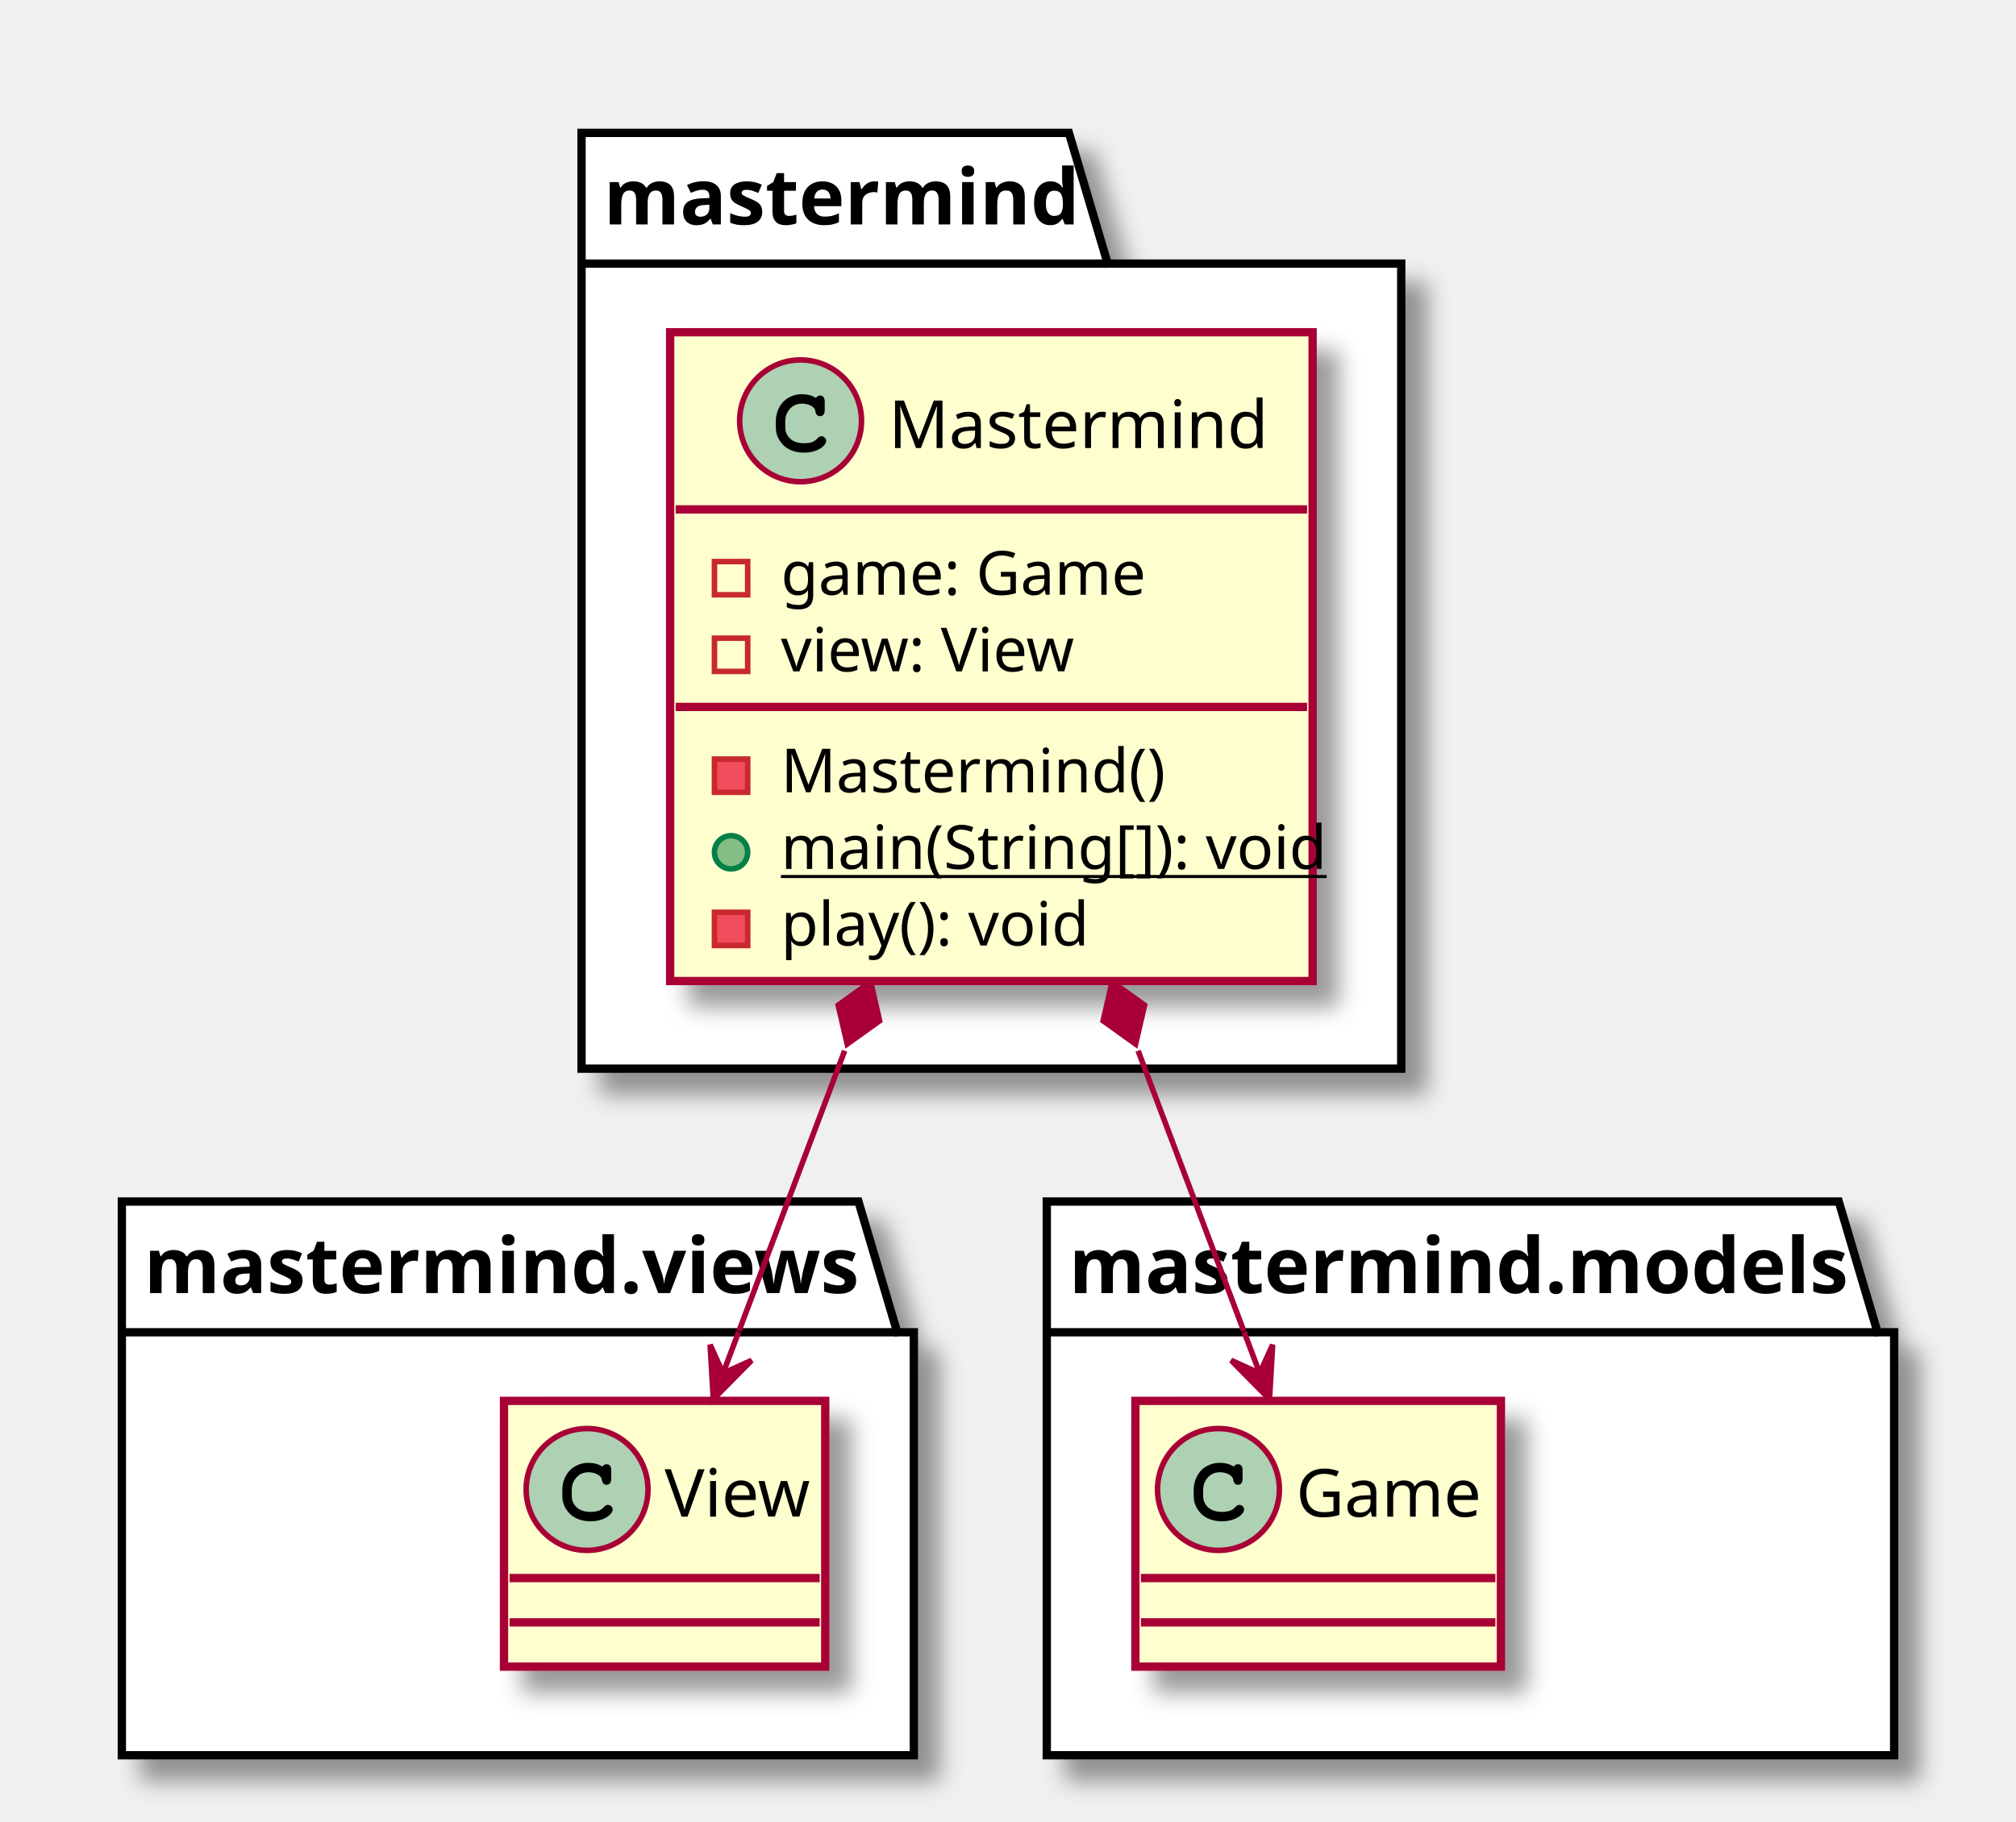
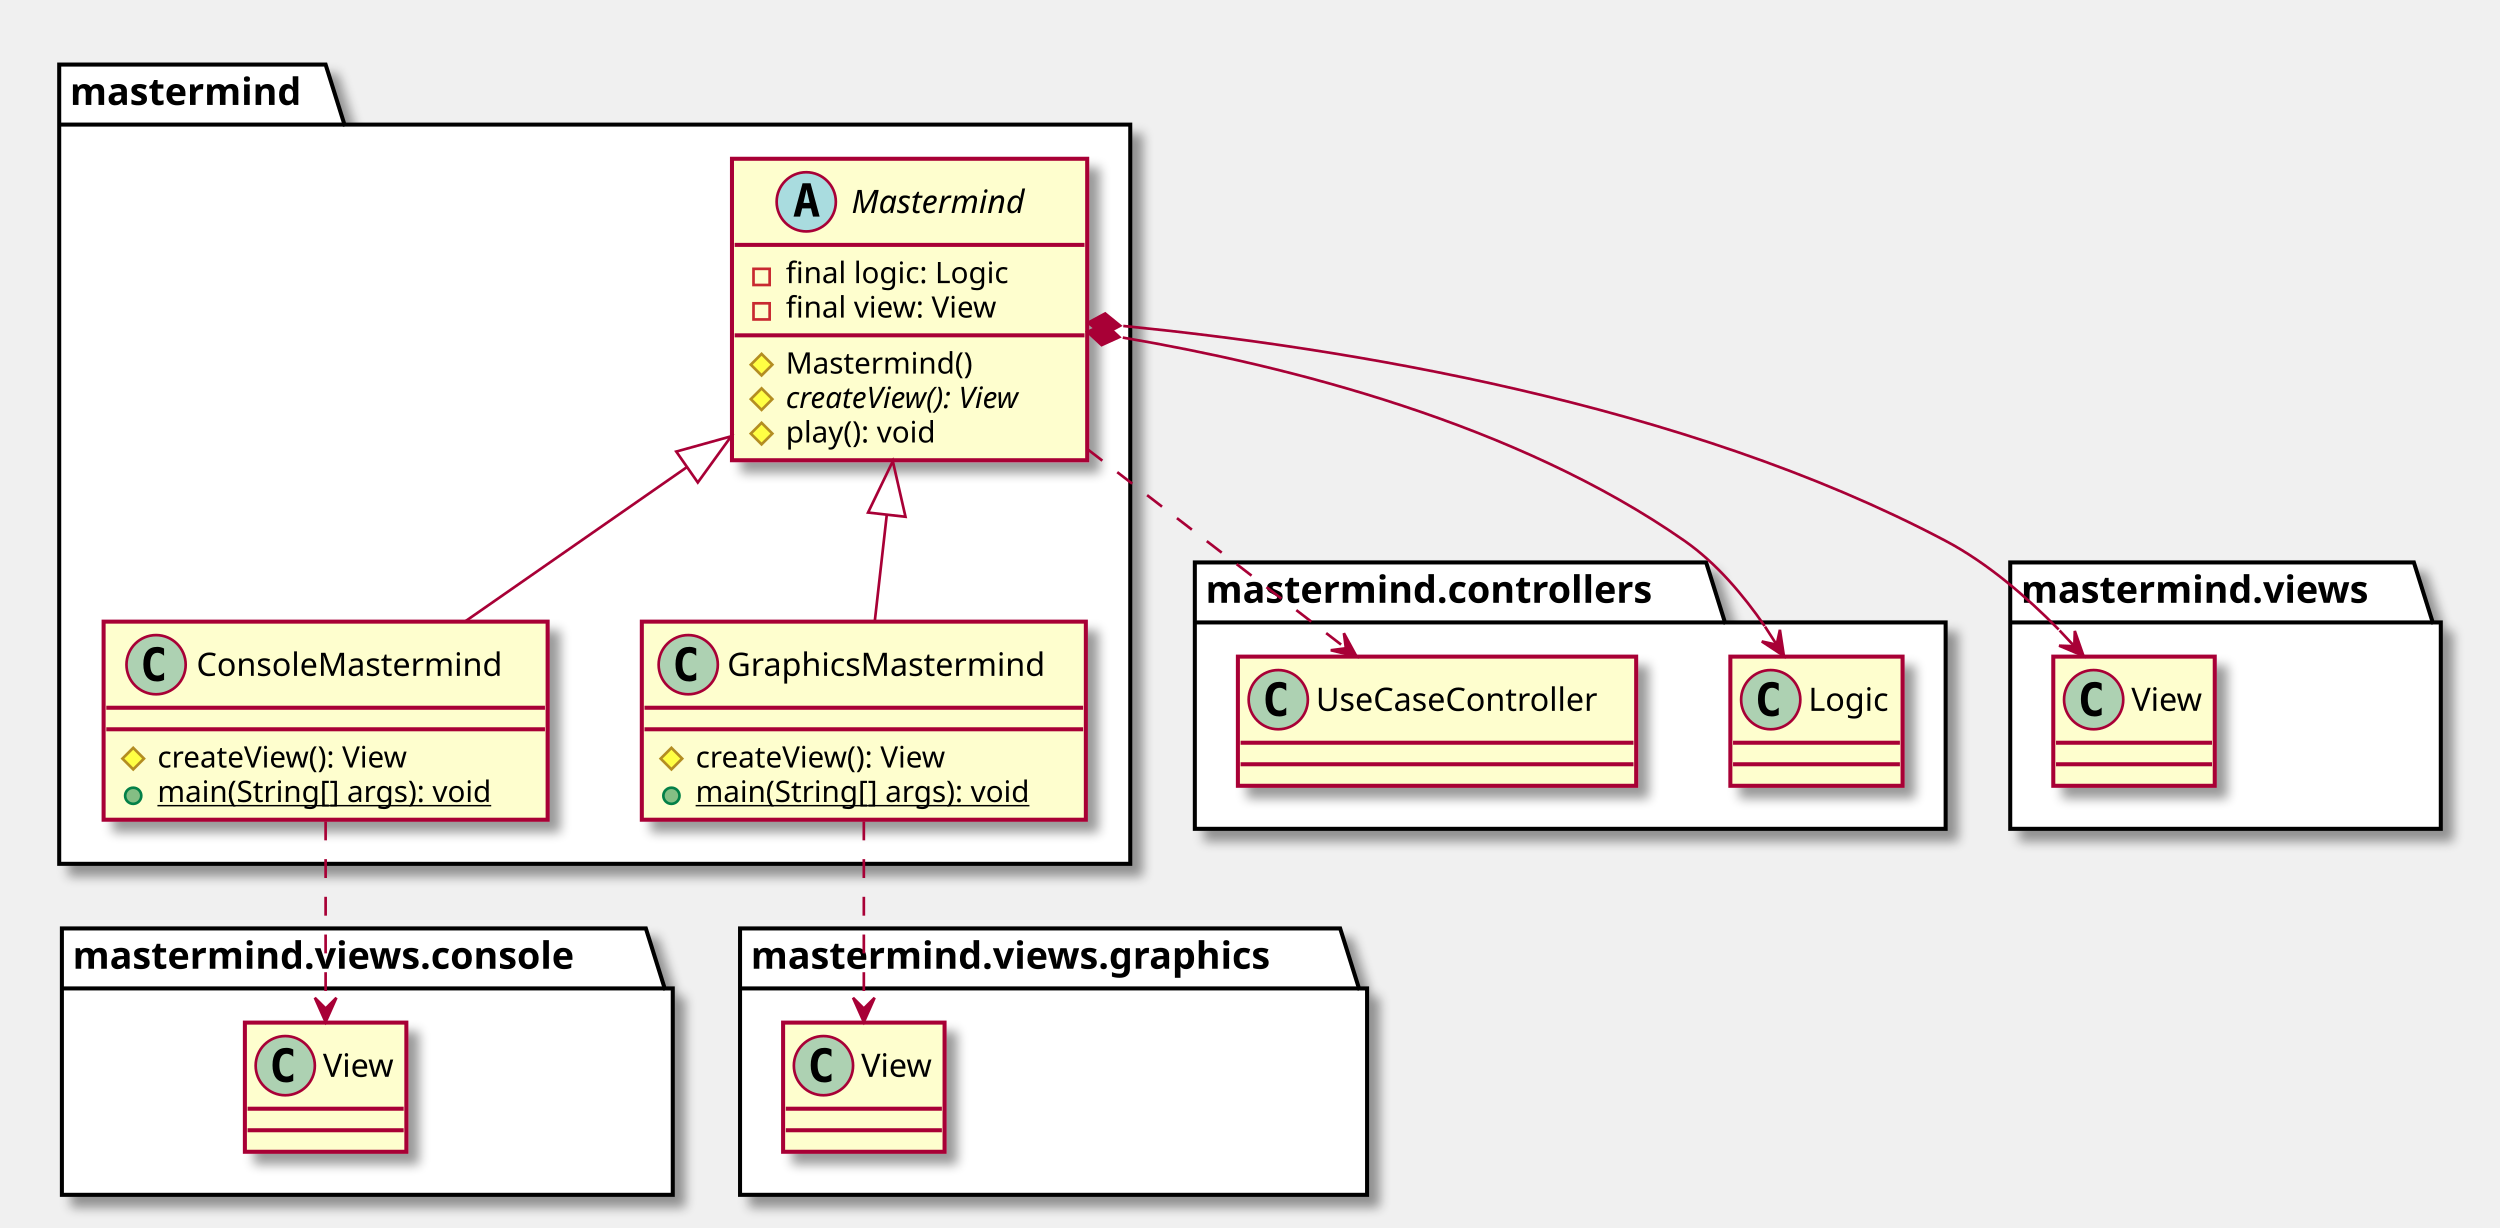
- <svg xmlns="http://www.w3.org/2000/svg" contentScriptType="application/ecmascript" contentStyleType="text/css" height="329px" preserveAspectRatio="none" style="width:364px;height:329px;" version="1.1" viewBox="0 0 364 329" width="364px" zoomAndPan="magnify">
+ <svg xmlns="http://www.w3.org/2000/svg" contentScriptType="application/ecmascript" contentStyleType="text/css" height="456px" preserveAspectRatio="none" style="width:929px;height:456px;" version="1.1" viewBox="0 0 929 456" width="929px" zoomAndPan="magnify">
  <defs>
-     <filter height="300%" id="f13a9xiv8porf0" width="300%" x="-1" y="-1">
+     <filter height="300%" id="f1v5qo8czbymdq" width="300%" x="-1" y="-1">
      <feGaussianBlur result="blurOut" stdDeviation="2.0" />
      <feColorMatrix in="blurOut" result="blurOut2" type="matrix" values="0 0 0 0 0 0 0 0 0 0 0 0 0 0 0 0 0 0 .4 0" />
      <feOffset dx="4.0" dy="4.0" in="blurOut2" result="blurOut3" />
      <feBlend in="SourceGraphic" in2="blurOut3" mode="normal" />
    </filter>
  </defs>
  <g>
-     <polygon fill="#FFFFFF" filter="url(#f13a9xiv8porf0)" points="105,24,193,24,200,47.609,253,47.609,253,193,105,193,105,24" style="stroke: #000000; stroke-width: 1.5;" />
-     <line style="stroke: #000000; stroke-width: 1.5;" x1="105" x2="200" y1="47.609" y2="47.609" />
-     <text fill="#000000" font-family="sans-serif" font-size="14" font-weight="bold" lengthAdjust="spacingAndGlyphs" textLength="82" x="109" y="40.533">mastermind</text>
-     <polygon fill="#FFFFFF" filter="url(#f13a9xiv8porf0)" points="22,217,155,217,162,240.609,165,240.609,165,317,22,317,22,217" style="stroke: #000000; stroke-width: 1.5;" />
-     <line style="stroke: #000000; stroke-width: 1.5;" x1="22" x2="162" y1="240.609" y2="240.609" />
-     <text fill="#000000" font-family="sans-serif" font-size="14" font-weight="bold" lengthAdjust="spacingAndGlyphs" textLength="127" x="26" y="233.533">mastermind.views</text>
-     <polygon fill="#FFFFFF" filter="url(#f13a9xiv8porf0)" points="189,217,332,217,339,240.609,342,240.609,342,317,189,317,189,217" style="stroke: #000000; stroke-width: 1.5;" />
-     <line style="stroke: #000000; stroke-width: 1.5;" x1="189" x2="339" y1="240.609" y2="240.609" />
-     <text fill="#000000" font-family="sans-serif" font-size="14" font-weight="bold" lengthAdjust="spacingAndGlyphs" textLength="137" x="193" y="233.533">mastermind.models</text>
-     <rect fill="#FEFECE" filter="url(#f13a9xiv8porf0)" height="117.18" id="mastermind.Mastermind" style="stroke: #A80036; stroke-width: 1.5;" width="116" x="121" y="60" />
-     <ellipse cx="144.55" cy="76" fill="#ADD1B2" rx="11" ry="11" style="stroke: #A80036; stroke-width: 1.0;" />
-     <path d="M147.316,71.875 Q147.472,71.656 147.659,71.547 Q147.847,71.438 148.066,71.438 Q148.441,71.438 148.675,71.695 Q148.909,71.953 148.909,72.562 L148.909,74.016 Q148.909,74.625 148.675,74.891 Q148.441,75.156 148.066,75.156 Q147.722,75.156 147.519,74.953 Q147.316,74.766 147.206,74.25 Q147.159,73.891 146.972,73.703 Q146.644,73.328 146.034,73.109 Q145.425,72.891 144.8,72.891 Q144.034,72.891 143.402,73.219 Q142.769,73.547 142.277,74.297 Q141.784,75.047 141.784,76.078 L141.784,77.172 Q141.784,78.406 142.675,79.227 Q143.566,80.047 145.159,80.047 Q146.097,80.047 146.753,79.797 Q147.144,79.641 147.566,79.203 Q147.831,78.938 147.98,78.859 Q148.128,78.781 148.331,78.781 Q148.659,78.781 148.917,79.039 Q149.175,79.297 149.175,79.641 Q149.175,79.984 148.831,80.391 Q148.331,80.969 147.534,81.297 Q146.456,81.75 145.159,81.75 Q143.644,81.75 142.441,81.125 Q141.456,80.625 140.769,79.555 Q140.081,78.484 140.081,77.203 L140.081,76.047 Q140.081,74.719 140.698,73.57 Q141.316,72.422 142.409,71.805 Q143.503,71.188 144.738,71.188 Q145.472,71.188 146.12,71.352 Q146.769,71.516 147.316,71.875 Z " />
-     <text fill="#000000" font-family="sans-serif" font-size="12" lengthAdjust="spacingAndGlyphs" textLength="65" x="160.45" y="80.91">Mastermind</text>
-     <line style="stroke: #A80036; stroke-width: 1.5;" x1="122" x2="236" y1="92" y2="92" />
-     <rect fill="none" height="6" style="stroke: #C82930; stroke-width: 1.0;" width="6" x="129" y="101.418" />
-     <text fill="#000000" font-family="sans-serif" font-size="11" lengthAdjust="spacingAndGlyphs" textLength="60" x="141" y="107.419">game: Game</text>
-     <rect fill="none" height="6" style="stroke: #C82930; stroke-width: 1.0;" width="6" x="129" y="115.254" />
-     <text fill="#000000" font-family="sans-serif" font-size="11" lengthAdjust="spacingAndGlyphs" textLength="56" x="141" y="121.255">view: View</text>
-     <line style="stroke: #A80036; stroke-width: 1.5;" x1="122" x2="236" y1="127.672" y2="127.672" />
-     <rect fill="#F24D5C" height="6" style="stroke: #C82930; stroke-width: 1.0;" width="6" x="129" y="137.09" />
-     <text fill="#000000" font-family="sans-serif" font-size="11" lengthAdjust="spacingAndGlyphs" textLength="63" x="141" y="143.091">Mastermind()</text>
-     <ellipse cx="132" cy="153.926" fill="#84BE84" rx="3" ry="3" style="stroke: #038048; stroke-width: 1.0;" />
-     <text fill="#000000" font-family="sans-serif" font-size="11" lengthAdjust="spacingAndGlyphs" text-decoration="underline" textLength="90" x="141" y="156.927">main(String[]): void</text>
-     <rect fill="#F24D5C" height="6" style="stroke: #C82930; stroke-width: 1.0;" width="6" x="129" y="164.762" />
-     <text fill="#000000" font-family="sans-serif" font-size="11" lengthAdjust="spacingAndGlyphs" textLength="54" x="141" y="170.763">play(): void</text>
-     <rect fill="#FEFECE" filter="url(#f13a9xiv8porf0)" height="48" id="mastermind.views.View" style="stroke: #A80036; stroke-width: 1.5;" width="58" x="91" y="253" />
-     <ellipse cx="106" cy="269" fill="#ADD1B2" rx="11" ry="11" style="stroke: #A80036; stroke-width: 1.0;" />
-     <path d="M108.766,264.875 Q108.922,264.656 109.109,264.547 Q109.297,264.438 109.516,264.438 Q109.891,264.438 110.125,264.695 Q110.359,264.953 110.359,265.562 L110.359,267.016 Q110.359,267.625 110.125,267.891 Q109.891,268.156 109.516,268.156 Q109.172,268.156 108.969,267.953 Q108.766,267.766 108.656,267.25 Q108.609,266.891 108.422,266.703 Q108.094,266.328 107.484,266.109 Q106.875,265.891 106.25,265.891 Q105.484,265.891 104.852,266.219 Q104.219,266.547 103.727,267.297 Q103.234,268.047 103.234,269.078 L103.234,270.172 Q103.234,271.406 104.125,272.227 Q105.016,273.047 106.609,273.047 Q107.547,273.047 108.203,272.797 Q108.594,272.641 109.016,272.203 Q109.281,271.938 109.43,271.859 Q109.578,271.781 109.781,271.781 Q110.109,271.781 110.367,272.039 Q110.625,272.297 110.625,272.641 Q110.625,272.984 110.281,273.391 Q109.781,273.969 108.984,274.297 Q107.906,274.75 106.609,274.75 Q105.094,274.75 103.891,274.125 Q102.906,273.625 102.219,272.555 Q101.531,271.484 101.531,270.203 L101.531,269.047 Q101.531,267.719 102.148,266.57 Q102.766,265.422 103.859,264.805 Q104.953,264.188 106.188,264.188 Q106.922,264.188 107.57,264.352 Q108.219,264.516 108.766,264.875 Z " />
-     <text fill="#000000" font-family="sans-serif" font-size="12" lengthAdjust="spacingAndGlyphs" textLength="26" x="120" y="273.91">View</text>
-     <line style="stroke: #A80036; stroke-width: 1.5;" x1="92" x2="148" y1="285" y2="285" />
-     <line style="stroke: #A80036; stroke-width: 1.5;" x1="92" x2="148" y1="293" y2="293" />
-     <rect fill="#FEFECE" filter="url(#f13a9xiv8porf0)" height="48" id="mastermind.models.Game" style="stroke: #A80036; stroke-width: 1.5;" width="66" x="205" y="253" />
-     <ellipse cx="220" cy="269" fill="#ADD1B2" rx="11" ry="11" style="stroke: #A80036; stroke-width: 1.0;" />
-     <path d="M222.766,264.875 Q222.922,264.656 223.109,264.547 Q223.297,264.438 223.516,264.438 Q223.891,264.438 224.125,264.695 Q224.359,264.953 224.359,265.562 L224.359,267.016 Q224.359,267.625 224.125,267.891 Q223.891,268.156 223.516,268.156 Q223.172,268.156 222.969,267.953 Q222.766,267.766 222.656,267.25 Q222.609,266.891 222.422,266.703 Q222.094,266.328 221.484,266.109 Q220.875,265.891 220.25,265.891 Q219.484,265.891 218.852,266.219 Q218.219,266.547 217.727,267.297 Q217.234,268.047 217.234,269.078 L217.234,270.172 Q217.234,271.406 218.125,272.227 Q219.016,273.047 220.609,273.047 Q221.547,273.047 222.203,272.797 Q222.594,272.641 223.016,272.203 Q223.281,271.938 223.43,271.859 Q223.578,271.781 223.781,271.781 Q224.109,271.781 224.367,272.039 Q224.625,272.297 224.625,272.641 Q224.625,272.984 224.281,273.391 Q223.781,273.969 222.984,274.297 Q221.906,274.75 220.609,274.75 Q219.094,274.75 217.891,274.125 Q216.906,273.625 216.219,272.555 Q215.531,271.484 215.531,270.203 L215.531,269.047 Q215.531,267.719 216.148,266.57 Q216.766,265.422 217.859,264.805 Q218.953,264.188 220.188,264.188 Q220.922,264.188 221.57,264.352 Q222.219,264.516 222.766,264.875 Z " />
-     <text fill="#000000" font-family="sans-serif" font-size="12" lengthAdjust="spacingAndGlyphs" textLength="34" x="234" y="273.91">Game</text>
-     <line style="stroke: #A80036; stroke-width: 1.5;" x1="206" x2="270" y1="285" y2="285" />
-     <line style="stroke: #A80036; stroke-width: 1.5;" x1="206" x2="270" y1="293" y2="293" />
-     <path d="M152.51,189.765 C145.91,207.274 139.106,225.321 133.439,240.352 " fill="none" id="mastermind.Mastermind-mastermind.views.View" style="stroke: #A80036; stroke-width: 1.0;" />
-     <polygon fill="#A80036" points="128.786,252.695,135.704,245.684,130.55,248.016,128.218,242.862,128.786,252.695" style="stroke: #A80036; stroke-width: 1.0;" />
-     <line style="stroke: #A80036; stroke-width: 1.0;" x1="130.55" x2="133.373" y1="248.016" y2="240.53" />
-     <polygon fill="#A80036" points="157.198,177.33,151.338,181.533,152.964,188.558,158.824,184.356,157.198,177.33" style="stroke: #A80036; stroke-width: 1.0;" />
-     <path d="M205.49,189.765 C212.09,207.274 218.894,225.321 224.561,240.352 " fill="none" id="mastermind.Mastermind-mastermind.models.Game" style="stroke: #A80036; stroke-width: 1.0;" />
-     <polygon fill="#A80036" points="229.214,252.695,229.782,242.862,227.45,248.016,222.296,245.684,229.214,252.695" style="stroke: #A80036; stroke-width: 1.0;" />
-     <line style="stroke: #A80036; stroke-width: 1.0;" x1="227.45" x2="224.627" y1="248.016" y2="240.53" />
-     <polygon fill="#A80036" points="200.802,177.33,199.176,184.356,205.036,188.558,206.662,181.533,200.802,177.33" style="stroke: #A80036; stroke-width: 1.0;" />
+     <polygon fill="#FFFFFF" filter="url(#f1v5qo8czbymdq)" points="22,24,121,24,128,46.297,420,46.297,420,321,22,321,22,24" style="stroke: #000000; stroke-width: 1.5;" />
+     <line style="stroke: #000000; stroke-width: 1.5;" x1="22" x2="128" y1="46.297" y2="46.297" />
+     <text fill="#000000" font-family="sans-serif" font-size="14" font-weight="bold" lengthAdjust="spacingAndGlyphs" textLength="93" x="26" y="38.995">mastermind</text>
+     <polygon fill="#FFFFFF" filter="url(#f1v5qo8czbymdq)" points="444,209,634,209,641,231.297,723,231.297,723,308,444,308,444,209" style="stroke: #000000; stroke-width: 1.5;" />
+     <line style="stroke: #000000; stroke-width: 1.5;" x1="444" x2="641" y1="231.297" y2="231.297" />
+     <text fill="#000000" font-family="sans-serif" font-size="14" font-weight="bold" lengthAdjust="spacingAndGlyphs" textLength="184" x="448" y="223.995">mastermind.controllers</text>
+     <polygon fill="#FFFFFF" filter="url(#f1v5qo8czbymdq)" points="747,209,897,209,904,231.297,907,231.297,907,308,747,308,747,209" style="stroke: #000000; stroke-width: 1.5;" />
+     <line style="stroke: #000000; stroke-width: 1.5;" x1="747" x2="904" y1="231.297" y2="231.297" />
+     <text fill="#000000" font-family="sans-serif" font-size="14" font-weight="bold" lengthAdjust="spacingAndGlyphs" textLength="144" x="751" y="223.995">mastermind.views</text>
+     <polygon fill="#FFFFFF" filter="url(#f1v5qo8czbymdq)" points="275,345,498,345,505,367.297,508,367.297,508,444,275,444,275,345" style="stroke: #000000; stroke-width: 1.5;" />
+     <line style="stroke: #000000; stroke-width: 1.5;" x1="275" x2="505" y1="367.297" y2="367.297" />
+     <text fill="#000000" font-family="sans-serif" font-size="14" font-weight="bold" lengthAdjust="spacingAndGlyphs" textLength="217" x="279" y="359.995">mastermind.views.graphics</text>
+     <polygon fill="#FFFFFF" filter="url(#f1v5qo8czbymdq)" points="23,345,240,345,247,367.297,250,367.297,250,444,23,444,23,345" style="stroke: #000000; stroke-width: 1.5;" />
+     <line style="stroke: #000000; stroke-width: 1.5;" x1="23" x2="247" y1="367.297" y2="367.297" />
+     <text fill="#000000" font-family="sans-serif" font-size="14" font-weight="bold" lengthAdjust="spacingAndGlyphs" textLength="211" x="27" y="359.995">mastermind.views.console</text>
+     <rect fill="#FEFECE" filter="url(#f1v5qo8czbymdq)" height="112.023" id="mastermind.Mastermind" style="stroke: #A80036; stroke-width: 1.5;" width="132" x="272" y="59" />
+     <ellipse cx="299.6" cy="75" fill="#A9DCDF" rx="11" ry="11" style="stroke: #A80036; stroke-width: 1.0;" />
+     <path d="M299.709,70.344 L298.553,75.422 L300.881,75.422 L299.709,70.344 Z M298.225,68.109 L301.209,68.109 L304.569,80.5 L302.116,80.5 L301.35,77.438 L298.069,77.438 L297.319,80.5 L294.881,80.5 L298.225,68.109 Z " />
+     <text fill="#000000" font-family="sans-serif" font-size="12" font-style="italic" lengthAdjust="spacingAndGlyphs" textLength="72" x="316.4" y="79.154">Mastermind</text>
+     <line style="stroke: #A80036; stroke-width: 1.5;" x1="273" x2="403" y1="91" y2="91" />
+     <rect fill="none" height="6" style="stroke: #C82930; stroke-width: 1.0;" width="6" x="280" y="99.902" />
+     <text fill="#000000" font-family="sans-serif" font-size="11" lengthAdjust="spacingAndGlyphs" textLength="91" x="292" y="105.21">final logic: Logic</text>
+     <rect fill="none" height="6" style="stroke: #C82930; stroke-width: 1.0;" width="6" x="280" y="112.707" />
+     <text fill="#000000" font-family="sans-serif" font-size="11" lengthAdjust="spacingAndGlyphs" textLength="87" x="292" y="118.015">final view: View</text>
+     <line style="stroke: #A80036; stroke-width: 1.5;" x1="273" x2="403" y1="124.609" y2="124.609" />
+     <polygon fill="#FFFF44" points="283,131.512,287,135.512,283,139.512,279,135.512" style="stroke: #B38D22; stroke-width: 1.0;" />
+     <text fill="#000000" font-family="sans-serif" font-size="11" lengthAdjust="spacingAndGlyphs" textLength="75" x="292" y="138.82">Mastermind()</text>
+     <polygon fill="#FFFF44" points="283,144.316,287,148.316,283,152.316,279,148.316" style="stroke: #B38D22; stroke-width: 1.0;" />
+     <text fill="#000000" font-family="sans-serif" font-size="11" font-style="italic" lengthAdjust="spacingAndGlyphs" textLength="106" x="292" y="151.625">createView(): View</text>
+     <polygon fill="#FFFF44" points="283,157.121,287,161.121,283,165.121,279,161.121" style="stroke: #B38D22; stroke-width: 1.0;" />
+     <text fill="#000000" font-family="sans-serif" font-size="11" lengthAdjust="spacingAndGlyphs" textLength="62" x="292" y="164.429">play(): void</text>
+     <rect fill="#FEFECE" filter="url(#f1v5qo8czbymdq)" height="73.609" id="mastermind.ConsoleMastermind" style="stroke: #A80036; stroke-width: 1.5;" width="165" x="38.5" y="231" />
+     <ellipse cx="58" cy="247" fill="#ADD1B2" rx="11" ry="11" style="stroke: #A80036; stroke-width: 1.0;" />
+     <path d="M60.969,252.641 Q60.391,252.938 59.75,253.078 Q59.109,253.234 58.406,253.234 Q55.906,253.234 54.578,251.594 Q53.266,249.938 53.266,246.812 Q53.266,243.688 54.578,242.031 Q55.906,240.375 58.406,240.375 Q59.109,240.375 59.75,240.531 Q60.406,240.688 60.969,240.984 L60.969,243.703 Q60.344,243.125 59.75,242.859 Q59.156,242.578 58.531,242.578 Q57.188,242.578 56.5,243.656 Q55.812,244.719 55.812,246.812 Q55.812,248.906 56.5,249.984 Q57.188,251.047 58.531,251.047 Q59.156,251.047 59.75,250.781 Q60.344,250.5 60.969,249.922 L60.969,252.641 Z " />
+     <text fill="#000000" font-family="sans-serif" font-size="12" lengthAdjust="spacingAndGlyphs" textLength="123" x="73" y="251.154">ConsoleMastermind</text>
+     <line style="stroke: #A80036; stroke-width: 1.5;" x1="39.5" x2="202.5" y1="263" y2="263" />
+     <line style="stroke: #A80036; stroke-width: 1.5;" x1="39.5" x2="202.5" y1="271" y2="271" />
+     <polygon fill="#FFFF44" points="49.5,277.902,53.5,281.902,49.5,285.902,45.5,281.902" style="stroke: #B38D22; stroke-width: 1.0;" />
+     <text fill="#000000" font-family="sans-serif" font-size="11" lengthAdjust="spacingAndGlyphs" textLength="104" x="58.5" y="285.21">createView(): View</text>
+     <ellipse cx="49.5" cy="295.707" fill="#84BE84" rx="3" ry="3" style="stroke: #038048; stroke-width: 1.0;" />
+     <text fill="#000000" font-family="sans-serif" font-size="11" lengthAdjust="spacingAndGlyphs" text-decoration="underline" textLength="139" x="58.5" y="298.015">main(String[] args): void</text>
+     <rect fill="#FEFECE" filter="url(#f1v5qo8czbymdq)" height="73.609" id="mastermind.GraphicsMastermind" style="stroke: #A80036; stroke-width: 1.5;" width="165" x="238.5" y="231" />
+     <ellipse cx="255.75" cy="247" fill="#ADD1B2" rx="11" ry="11" style="stroke: #A80036; stroke-width: 1.0;" />
+     <path d="M258.719,252.641 Q258.141,252.938 257.5,253.078 Q256.859,253.234 256.156,253.234 Q253.656,253.234 252.328,251.594 Q251.016,249.938 251.016,246.812 Q251.016,243.688 252.328,242.031 Q253.656,240.375 256.156,240.375 Q256.859,240.375 257.5,240.531 Q258.156,240.688 258.719,240.984 L258.719,243.703 Q258.094,243.125 257.5,242.859 Q256.906,242.578 256.281,242.578 Q254.938,242.578 254.25,243.656 Q253.562,244.719 253.562,246.812 Q253.562,248.906 254.25,249.984 Q254.938,251.047 256.281,251.047 Q256.906,251.047 257.5,250.781 Q258.094,250.5 258.719,249.922 L258.719,252.641 Z " />
+     <text fill="#000000" font-family="sans-serif" font-size="12" lengthAdjust="spacingAndGlyphs" textLength="128" x="270.25" y="251.154">GraphicsMastermind</text>
+     <line style="stroke: #A80036; stroke-width: 1.5;" x1="239.5" x2="402.5" y1="263" y2="263" />
+     <line style="stroke: #A80036; stroke-width: 1.5;" x1="239.5" x2="402.5" y1="271" y2="271" />
+     <polygon fill="#FFFF44" points="249.5,277.902,253.5,281.902,249.5,285.902,245.5,281.902" style="stroke: #B38D22; stroke-width: 1.0;" />
+     <text fill="#000000" font-family="sans-serif" font-size="11" lengthAdjust="spacingAndGlyphs" textLength="104" x="258.5" y="285.21">createView(): View</text>
+     <ellipse cx="249.5" cy="295.707" fill="#84BE84" rx="3" ry="3" style="stroke: #038048; stroke-width: 1.0;" />
+     <text fill="#000000" font-family="sans-serif" font-size="11" lengthAdjust="spacingAndGlyphs" text-decoration="underline" textLength="139" x="258.5" y="298.015">main(String[] args): void</text>
+     <rect fill="#FEFECE" filter="url(#f1v5qo8czbymdq)" height="48" id="mastermind.controllers.Logic" style="stroke: #A80036; stroke-width: 1.5;" width="64" x="643" y="244" />
+     <ellipse cx="658" cy="260" fill="#ADD1B2" rx="11" ry="11" style="stroke: #A80036; stroke-width: 1.0;" />
+     <path d="M660.969,265.641 Q660.391,265.938 659.75,266.078 Q659.109,266.234 658.406,266.234 Q655.906,266.234 654.578,264.594 Q653.266,262.938 653.266,259.812 Q653.266,256.688 654.578,255.031 Q655.906,253.375 658.406,253.375 Q659.109,253.375 659.75,253.531 Q660.406,253.688 660.969,253.984 L660.969,256.703 Q660.344,256.125 659.75,255.859 Q659.156,255.578 658.531,255.578 Q657.188,255.578 656.5,256.656 Q655.812,257.719 655.812,259.812 Q655.812,261.906 656.5,262.984 Q657.188,264.047 658.531,264.047 Q659.156,264.047 659.75,263.781 Q660.344,263.5 660.969,262.922 L660.969,265.641 Z " />
+     <text fill="#000000" font-family="sans-serif" font-size="12" lengthAdjust="spacingAndGlyphs" textLength="32" x="672" y="264.154">Logic</text>
+     <line style="stroke: #A80036; stroke-width: 1.5;" x1="644" x2="706" y1="276" y2="276" />
+     <line style="stroke: #A80036; stroke-width: 1.5;" x1="644" x2="706" y1="284" y2="284" />
+     <rect fill="#FEFECE" filter="url(#f1v5qo8czbymdq)" height="48" id="mastermind.controllers.UseCaseController" style="stroke: #A80036; stroke-width: 1.5;" width="148" x="460" y="244" />
+     <ellipse cx="475" cy="260" fill="#ADD1B2" rx="11" ry="11" style="stroke: #A80036; stroke-width: 1.0;" />
+     <path d="M477.969,265.641 Q477.391,265.938 476.75,266.078 Q476.109,266.234 475.406,266.234 Q472.906,266.234 471.578,264.594 Q470.266,262.938 470.266,259.812 Q470.266,256.688 471.578,255.031 Q472.906,253.375 475.406,253.375 Q476.109,253.375 476.75,253.531 Q477.406,253.688 477.969,253.984 L477.969,256.703 Q477.344,256.125 476.75,255.859 Q476.156,255.578 475.531,255.578 Q474.188,255.578 473.5,256.656 Q472.812,257.719 472.812,259.812 Q472.812,261.906 473.5,262.984 Q474.188,264.047 475.531,264.047 Q476.156,264.047 476.75,263.781 Q477.344,263.5 477.969,262.922 L477.969,265.641 Z " />
+     <text fill="#000000" font-family="sans-serif" font-size="12" lengthAdjust="spacingAndGlyphs" textLength="116" x="489" y="264.154">UseCaseController</text>
+     <line style="stroke: #A80036; stroke-width: 1.5;" x1="461" x2="607" y1="276" y2="276" />
+     <line style="stroke: #A80036; stroke-width: 1.5;" x1="461" x2="607" y1="284" y2="284" />
+     <rect fill="#FEFECE" filter="url(#f1v5qo8czbymdq)" height="48" id="mastermind.views.View" style="stroke: #A80036; stroke-width: 1.5;" width="60" x="763" y="244" />
+     <ellipse cx="778" cy="260" fill="#ADD1B2" rx="11" ry="11" style="stroke: #A80036; stroke-width: 1.0;" />
+     <path d="M780.969,265.641 Q780.391,265.938 779.75,266.078 Q779.109,266.234 778.406,266.234 Q775.906,266.234 774.578,264.594 Q773.266,262.938 773.266,259.812 Q773.266,256.688 774.578,255.031 Q775.906,253.375 778.406,253.375 Q779.109,253.375 779.75,253.531 Q780.406,253.688 780.969,253.984 L780.969,256.703 Q780.344,256.125 779.75,255.859 Q779.156,255.578 778.531,255.578 Q777.188,255.578 776.5,256.656 Q775.812,257.719 775.812,259.812 Q775.812,261.906 776.5,262.984 Q777.188,264.047 778.531,264.047 Q779.156,264.047 779.75,263.781 Q780.344,263.5 780.969,262.922 L780.969,265.641 Z " />
+     <text fill="#000000" font-family="sans-serif" font-size="12" lengthAdjust="spacingAndGlyphs" textLength="28" x="792" y="264.154">View</text>
+     <line style="stroke: #A80036; stroke-width: 1.5;" x1="764" x2="822" y1="276" y2="276" />
+     <line style="stroke: #A80036; stroke-width: 1.5;" x1="764" x2="822" y1="284" y2="284" />
+     <rect fill="#FEFECE" filter="url(#f1v5qo8czbymdq)" height="48" id="mastermind.views.graphics.View" style="stroke: #A80036; stroke-width: 1.5;" width="60" x="291" y="380" />
+     <ellipse cx="306" cy="396" fill="#ADD1B2" rx="11" ry="11" style="stroke: #A80036; stroke-width: 1.0;" />
+     <path d="M308.969,401.641 Q308.391,401.938 307.75,402.078 Q307.109,402.234 306.406,402.234 Q303.906,402.234 302.578,400.594 Q301.266,398.938 301.266,395.812 Q301.266,392.688 302.578,391.031 Q303.906,389.375 306.406,389.375 Q307.109,389.375 307.75,389.531 Q308.406,389.688 308.969,389.984 L308.969,392.703 Q308.344,392.125 307.75,391.859 Q307.156,391.578 306.531,391.578 Q305.188,391.578 304.5,392.656 Q303.812,393.719 303.812,395.812 Q303.812,397.906 304.5,398.984 Q305.188,400.047 306.531,400.047 Q307.156,400.047 307.75,399.781 Q308.344,399.5 308.969,398.922 L308.969,401.641 Z " />
+     <text fill="#000000" font-family="sans-serif" font-size="12" lengthAdjust="spacingAndGlyphs" textLength="28" x="320" y="400.154">View</text>
+     <line style="stroke: #A80036; stroke-width: 1.5;" x1="292" x2="350" y1="412" y2="412" />
+     <line style="stroke: #A80036; stroke-width: 1.5;" x1="292" x2="350" y1="420" y2="420" />
+     <rect fill="#FEFECE" filter="url(#f1v5qo8czbymdq)" height="48" id="mastermind.views.console.View" style="stroke: #A80036; stroke-width: 1.5;" width="60" x="91" y="380" />
+     <ellipse cx="106" cy="396" fill="#ADD1B2" rx="11" ry="11" style="stroke: #A80036; stroke-width: 1.0;" />
+     <path d="M108.969,401.641 Q108.391,401.938 107.75,402.078 Q107.109,402.234 106.406,402.234 Q103.906,402.234 102.578,400.594 Q101.266,398.938 101.266,395.812 Q101.266,392.688 102.578,391.031 Q103.906,389.375 106.406,389.375 Q107.109,389.375 107.75,389.531 Q108.406,389.688 108.969,389.984 L108.969,392.703 Q108.344,392.125 107.75,391.859 Q107.156,391.578 106.531,391.578 Q105.188,391.578 104.5,392.656 Q103.812,393.719 103.812,395.812 Q103.812,397.906 104.5,398.984 Q105.188,400.047 106.531,400.047 Q107.156,400.047 107.75,399.781 Q108.344,399.5 108.969,398.922 L108.969,401.641 Z " />
+     <text fill="#000000" font-family="sans-serif" font-size="12" lengthAdjust="spacingAndGlyphs" textLength="28" x="120" y="400.154">View</text>
+     <line style="stroke: #A80036; stroke-width: 1.5;" x1="92" x2="150" y1="412" y2="412" />
+     <line style="stroke: #A80036; stroke-width: 1.5;" x1="92" x2="150" y1="420" y2="420" />
+     <path d="M255.28,173.56 C227.55,192.86 197.44,213.81 172.77,230.97 " fill="none" id="mastermind.Mastermind-mastermind.ConsoleMastermind" style="stroke: #A80036; stroke-width: 1.0;" />
+     <polygon fill="none" points="251.3,167.8,271.71,162.13,259.3,179.29,251.3,167.8" style="stroke: #A80036; stroke-width: 1.0;" />
+     <path d="M329.52,191.36 C327.96,205.15 326.41,218.95 325.06,230.91 " fill="none" id="mastermind.Mastermind-mastermind.GraphicsMastermind" style="stroke: #A80036; stroke-width: 1.0;" />
+     <polygon fill="none" points="322.57,190.46,331.77,171.37,336.48,192.03,322.57,190.46" style="stroke: #A80036; stroke-width: 1.0;" />
+     <path d="M417.22,125.45 C478.66,135.89 563.58,157.41 626,201 C637.76,209.21 647.84,221.15 655.74,232.62 " fill="none" id="mastermind.Mastermind-mastermind.controllers.Logic" style="stroke: #A80036; stroke-width: 1.0;" />
+     <polygon fill="#A80036" points="662.9,243.78,661.411,234.044,660.202,239.571,654.676,238.362,662.9,243.78" style="stroke: #A80036; stroke-width: 1.0;" />
+     <line style="stroke: #A80036; stroke-width: 1.0;" x1="660.202" x2="655.88" y1="239.571" y2="232.835" />
+     <polygon fill="#A80036" points="404.09,123.33,409.37,128.241,415.935,125.256,410.654,120.345,404.09,123.33" style="stroke: #A80036; stroke-width: 1.0;" />
+     <path d="M417.41,121.13 C498.37,129.12 625.57,149.45 723,201 C738.57,209.24 753.19,221.89 765.01,233.92 " fill="none" id="mastermind.Mastermind-mastermind.views.View" style="stroke: #A80036; stroke-width: 1.0;" />
+     <polygon fill="#A80036" points="774.23,243.77,770.996,234.467,770.812,240.121,765.158,239.936,774.23,243.77" style="stroke: #A80036; stroke-width: 1.0;" />
+     <line style="stroke: #A80036; stroke-width: 1.0;" x1="770.812" x2="765.34" y1="240.121" y2="234.28" />
+     <polygon fill="#A80036" points="404.33,119.91,409.93,124.453,416.277,121.031,410.677,116.488,404.33,119.91" style="stroke: #A80036; stroke-width: 1.0;" />
+     <path d="M404.08,166.91 C436.26,191.7 473.59,220.46 499.95,240.77 " fill="none" id="mastermind.Mastermind-mastermind.controllers.UseCaseController" style="stroke: #A80036; stroke-width: 1.0; stroke-dasharray: 7.0,7.0;" />
+     <polygon fill="#A80036" points="504.09,243.95,499.394,235.293,500.126,240.902,494.517,241.635,504.09,243.95" style="stroke: #A80036; stroke-width: 1.0;" />
+     <path d="M321,305.26 C321,327.03 321,354.34 321,374.55 " fill="none" id="mastermind.GraphicsMastermind-mastermind.views.graphics.View" style="stroke: #A80036; stroke-width: 1.0; stroke-dasharray: 7.0,7.0;" />
+     <polygon fill="#A80036" points="321,379.78,325,370.78,321,374.78,317,370.78,321,379.78" style="stroke: #A80036; stroke-width: 1.0;" />
+     <path d="M121,305.26 C121,327.03 121,354.34 121,374.55 " fill="none" id="mastermind.ConsoleMastermind-mastermind.views.console.View" style="stroke: #A80036; stroke-width: 1.0; stroke-dasharray: 7.0,7.0;" />
+     <polygon fill="#A80036" points="121,379.78,125,370.78,121,374.78,117,370.78,121,379.78" style="stroke: #A80036; stroke-width: 1.0;" />
  </g>
</svg>
